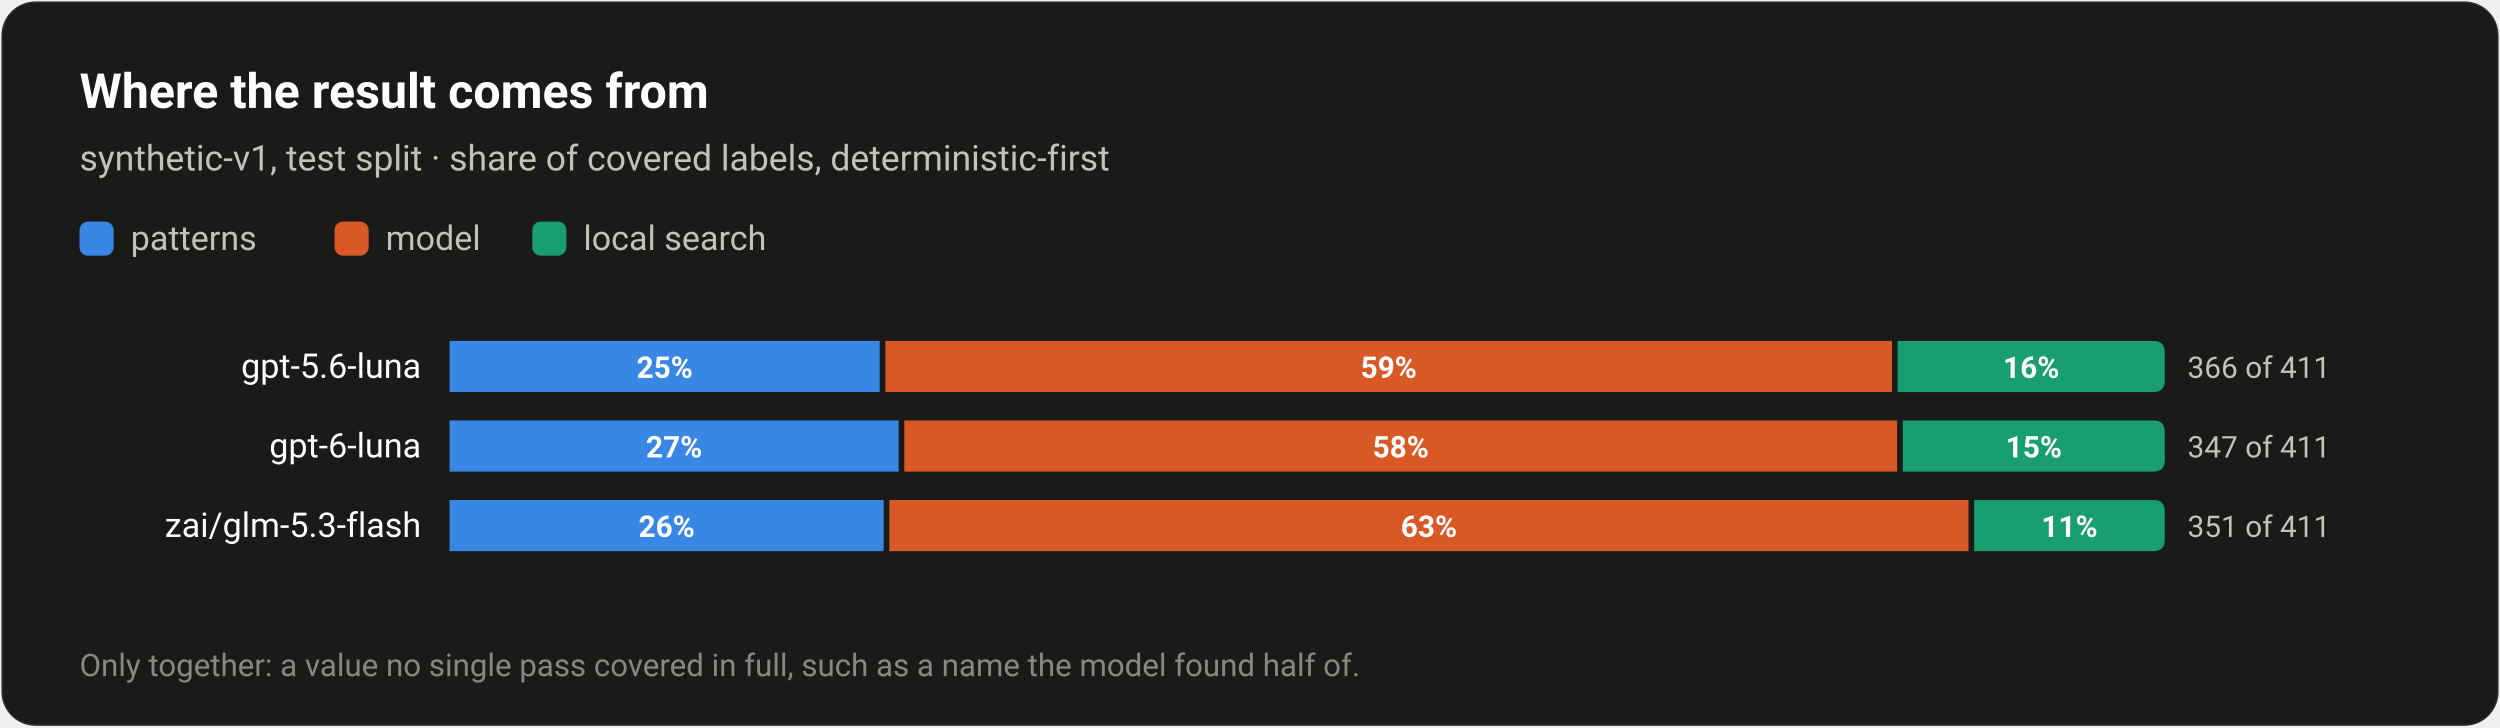
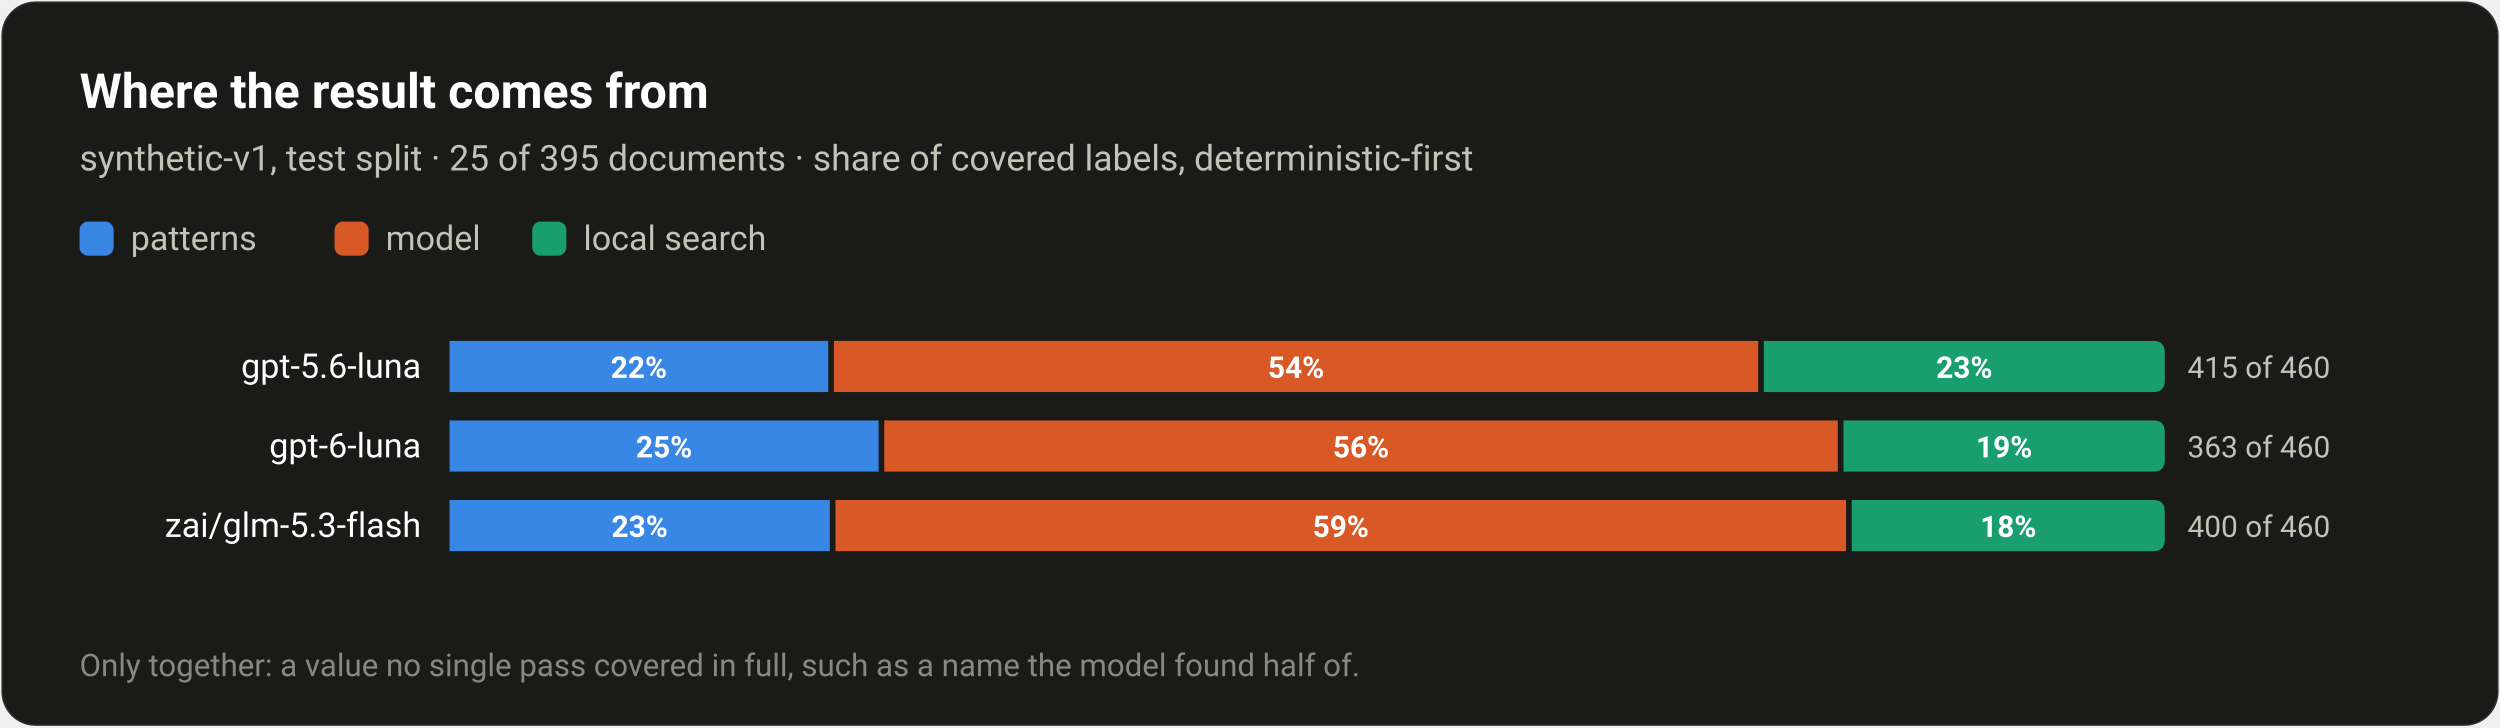
<svg xmlns="http://www.w3.org/2000/svg" width="880" height="256" viewBox="0 0 880 256" role="img" aria-labelledby="t d" font-family="system-ui, -apple-system, &quot;Segoe UI&quot;, Roboto, sans-serif">
  <rect x="0.5" y="0.5" width="879" height="255" rx="12" fill="#1a1a19" stroke="rgba(255,255,255,0.10)" />
  <text x="28" y="38" font-size="17" font-weight="600" fill="#ffffff">Where the result comes from</text>
-   <text x="28" y="60" font-size="12.5" fill="#c3c2b7">synthetic-v1, test split · share of covered labels, deterministic-first</text>
+   <text x="28" y="60" font-size="12.5" fill="#c3c2b7">synthetic-v1, test split · 25 of 395 documents · share of covered labels, deterministic-first</text>
  <rect x="28" y="78" width="12" height="12" rx="3" fill="#3987e5" />
  <text x="46" y="88" font-size="12" fill="#c3c2b7">patterns</text>
  <rect x="117.76" y="78" width="12" height="12" rx="3" fill="#d95926" />
  <text x="135.76" y="88" font-size="12" fill="#c3c2b7">model</text>
  <rect x="187.36" y="78" width="12" height="12" rx="3" fill="#199e70" />
  <text x="205.36" y="88" font-size="12" fill="#c3c2b7">local search</text>
  <text x="148.24" y="133" font-size="12" fill="#ffffff" text-anchor="end">gpt-5.6-luna</text>
  <g>
-     <path d="M158.24 120H309.65V138H158.24Z" fill="#3987e5" />
+     <path d="M158.24 120H291.54V138H158.24Z" fill="#3987e5" />
  </g>
-   <text x="233.95" y="133" font-size="10.5" font-weight="600" fill="#ffffff" text-anchor="middle">25%</text>
+   <text x="224.89" y="133" font-size="10.5" font-weight="600" fill="#ffffff" text-anchor="middle">22%</text>
  <g>
-     <path d="M311.65 120H665.97V138H311.65Z" fill="#d95926" />
+     <path d="M293.54 120H618.88V138H293.54Z" fill="#d95926" />
  </g>
-   <text x="488.81" y="133" font-size="10.5" font-weight="600" fill="#ffffff" text-anchor="middle">59%</text>
+   <text x="456.21" y="133" font-size="10.5" font-weight="600" fill="#ffffff" text-anchor="middle">54%</text>
  <g>
-     <path d="M667.97 120H758Q762 120 762 124V134Q762 138 758 138H667.97Z" fill="#199e70" />
+     <path d="M620.88 120H758Q762 120 762 124V134Q762 138 758 138H620.88Z" fill="#199e70" />
  </g>
-   <text x="714.99" y="133" font-size="10.5" font-weight="600" fill="#ffffff" text-anchor="middle">16%</text>
-   <text x="770" y="133" font-size="10.5" fill="#c3c2b7">366 of 411</text>
+   <text x="691.44" y="133" font-size="10.5" font-weight="600" fill="#ffffff" text-anchor="middle">23%</text>
+   <text x="770" y="133" font-size="10.5" fill="#c3c2b7">415 of 460</text>
  <text x="148.24" y="161" font-size="12" fill="#ffffff" text-anchor="end">gpt-6-luna</text>
  <g>
-     <path d="M158.24 148H316.31V166H158.24Z" fill="#3987e5" />
+     <path d="M158.24 148H309.26V166H158.24Z" fill="#3987e5" />
  </g>
-   <text x="237.28" y="161" font-size="10.5" font-weight="600" fill="#ffffff" text-anchor="middle">27%</text>
+   <text x="233.75" y="161" font-size="10.5" font-weight="600" fill="#ffffff" text-anchor="middle">25%</text>
  <g>
-     <path d="M318.31 148H667.78V166H318.31Z" fill="#d95926" />
+     <path d="M311.26 148H646.9V166H311.26Z" fill="#d95926" />
  </g>
-   <text x="493.05" y="161" font-size="10.5" font-weight="600" fill="#ffffff" text-anchor="middle">58%</text>
+   <text x="479.08" y="161" font-size="10.5" font-weight="600" fill="#ffffff" text-anchor="middle">56%</text>
  <g>
-     <path d="M669.78 148H758Q762 148 762 152V162Q762 166 758 166H669.78Z" fill="#199e70" />
+     <path d="M648.9 148H758Q762 148 762 152V162Q762 166 758 166H648.9Z" fill="#199e70" />
  </g>
-   <text x="715.89" y="161" font-size="10.5" font-weight="600" fill="#ffffff" text-anchor="middle">15%</text>
-   <text x="770" y="161" font-size="10.5" fill="#c3c2b7">347 of 411</text>
+   <text x="705.45" y="161" font-size="10.5" font-weight="600" fill="#ffffff" text-anchor="middle">19%</text>
+   <text x="770" y="161" font-size="10.5" fill="#c3c2b7">363 of 460</text>
  <text x="148.24" y="189" font-size="12" fill="#ffffff" text-anchor="end">zai/glm-5.3-flash</text>
  <g>
-     <path d="M158.24 176H311.05V194H158.24Z" fill="#3987e5" />
+     <path d="M158.24 176H292.09V194H158.24Z" fill="#3987e5" />
  </g>
-   <text x="234.65" y="189" font-size="10.5" font-weight="600" fill="#ffffff" text-anchor="middle">26%</text>
+   <text x="225.16" y="189" font-size="10.5" font-weight="600" fill="#ffffff" text-anchor="middle">23%</text>
  <g>
-     <path d="M313.05 176H692.92V194H313.05Z" fill="#d95926" />
+     <path d="M294.09 176H649.81V194H294.09Z" fill="#d95926" />
  </g>
-   <text x="502.98" y="189" font-size="10.5" font-weight="600" fill="#ffffff" text-anchor="middle">63%</text>
+   <text x="471.95" y="189" font-size="10.5" font-weight="600" fill="#ffffff" text-anchor="middle">59%</text>
  <g>
-     <path d="M694.92 176H758Q762 176 762 180V190Q762 194 758 194H694.92Z" fill="#199e70" />
+     <path d="M651.81 176H758Q762 176 762 180V190Q762 194 758 194H651.81Z" fill="#199e70" />
  </g>
-   <text x="728.46" y="189" font-size="10.5" font-weight="600" fill="#ffffff" text-anchor="middle">11%</text>
-   <text x="770" y="189" font-size="10.5" fill="#c3c2b7">351 of 411</text>
+   <text x="706.91" y="189" font-size="10.5" font-weight="600" fill="#ffffff" text-anchor="middle">18%</text>
+   <text x="770" y="189" font-size="10.5" fill="#c3c2b7">400 of 460</text>
  <text x="28" y="238" font-size="11" fill="#898781">Only together: a value no single pass covered in full, such as a name the model found half of.</text>
</svg>
